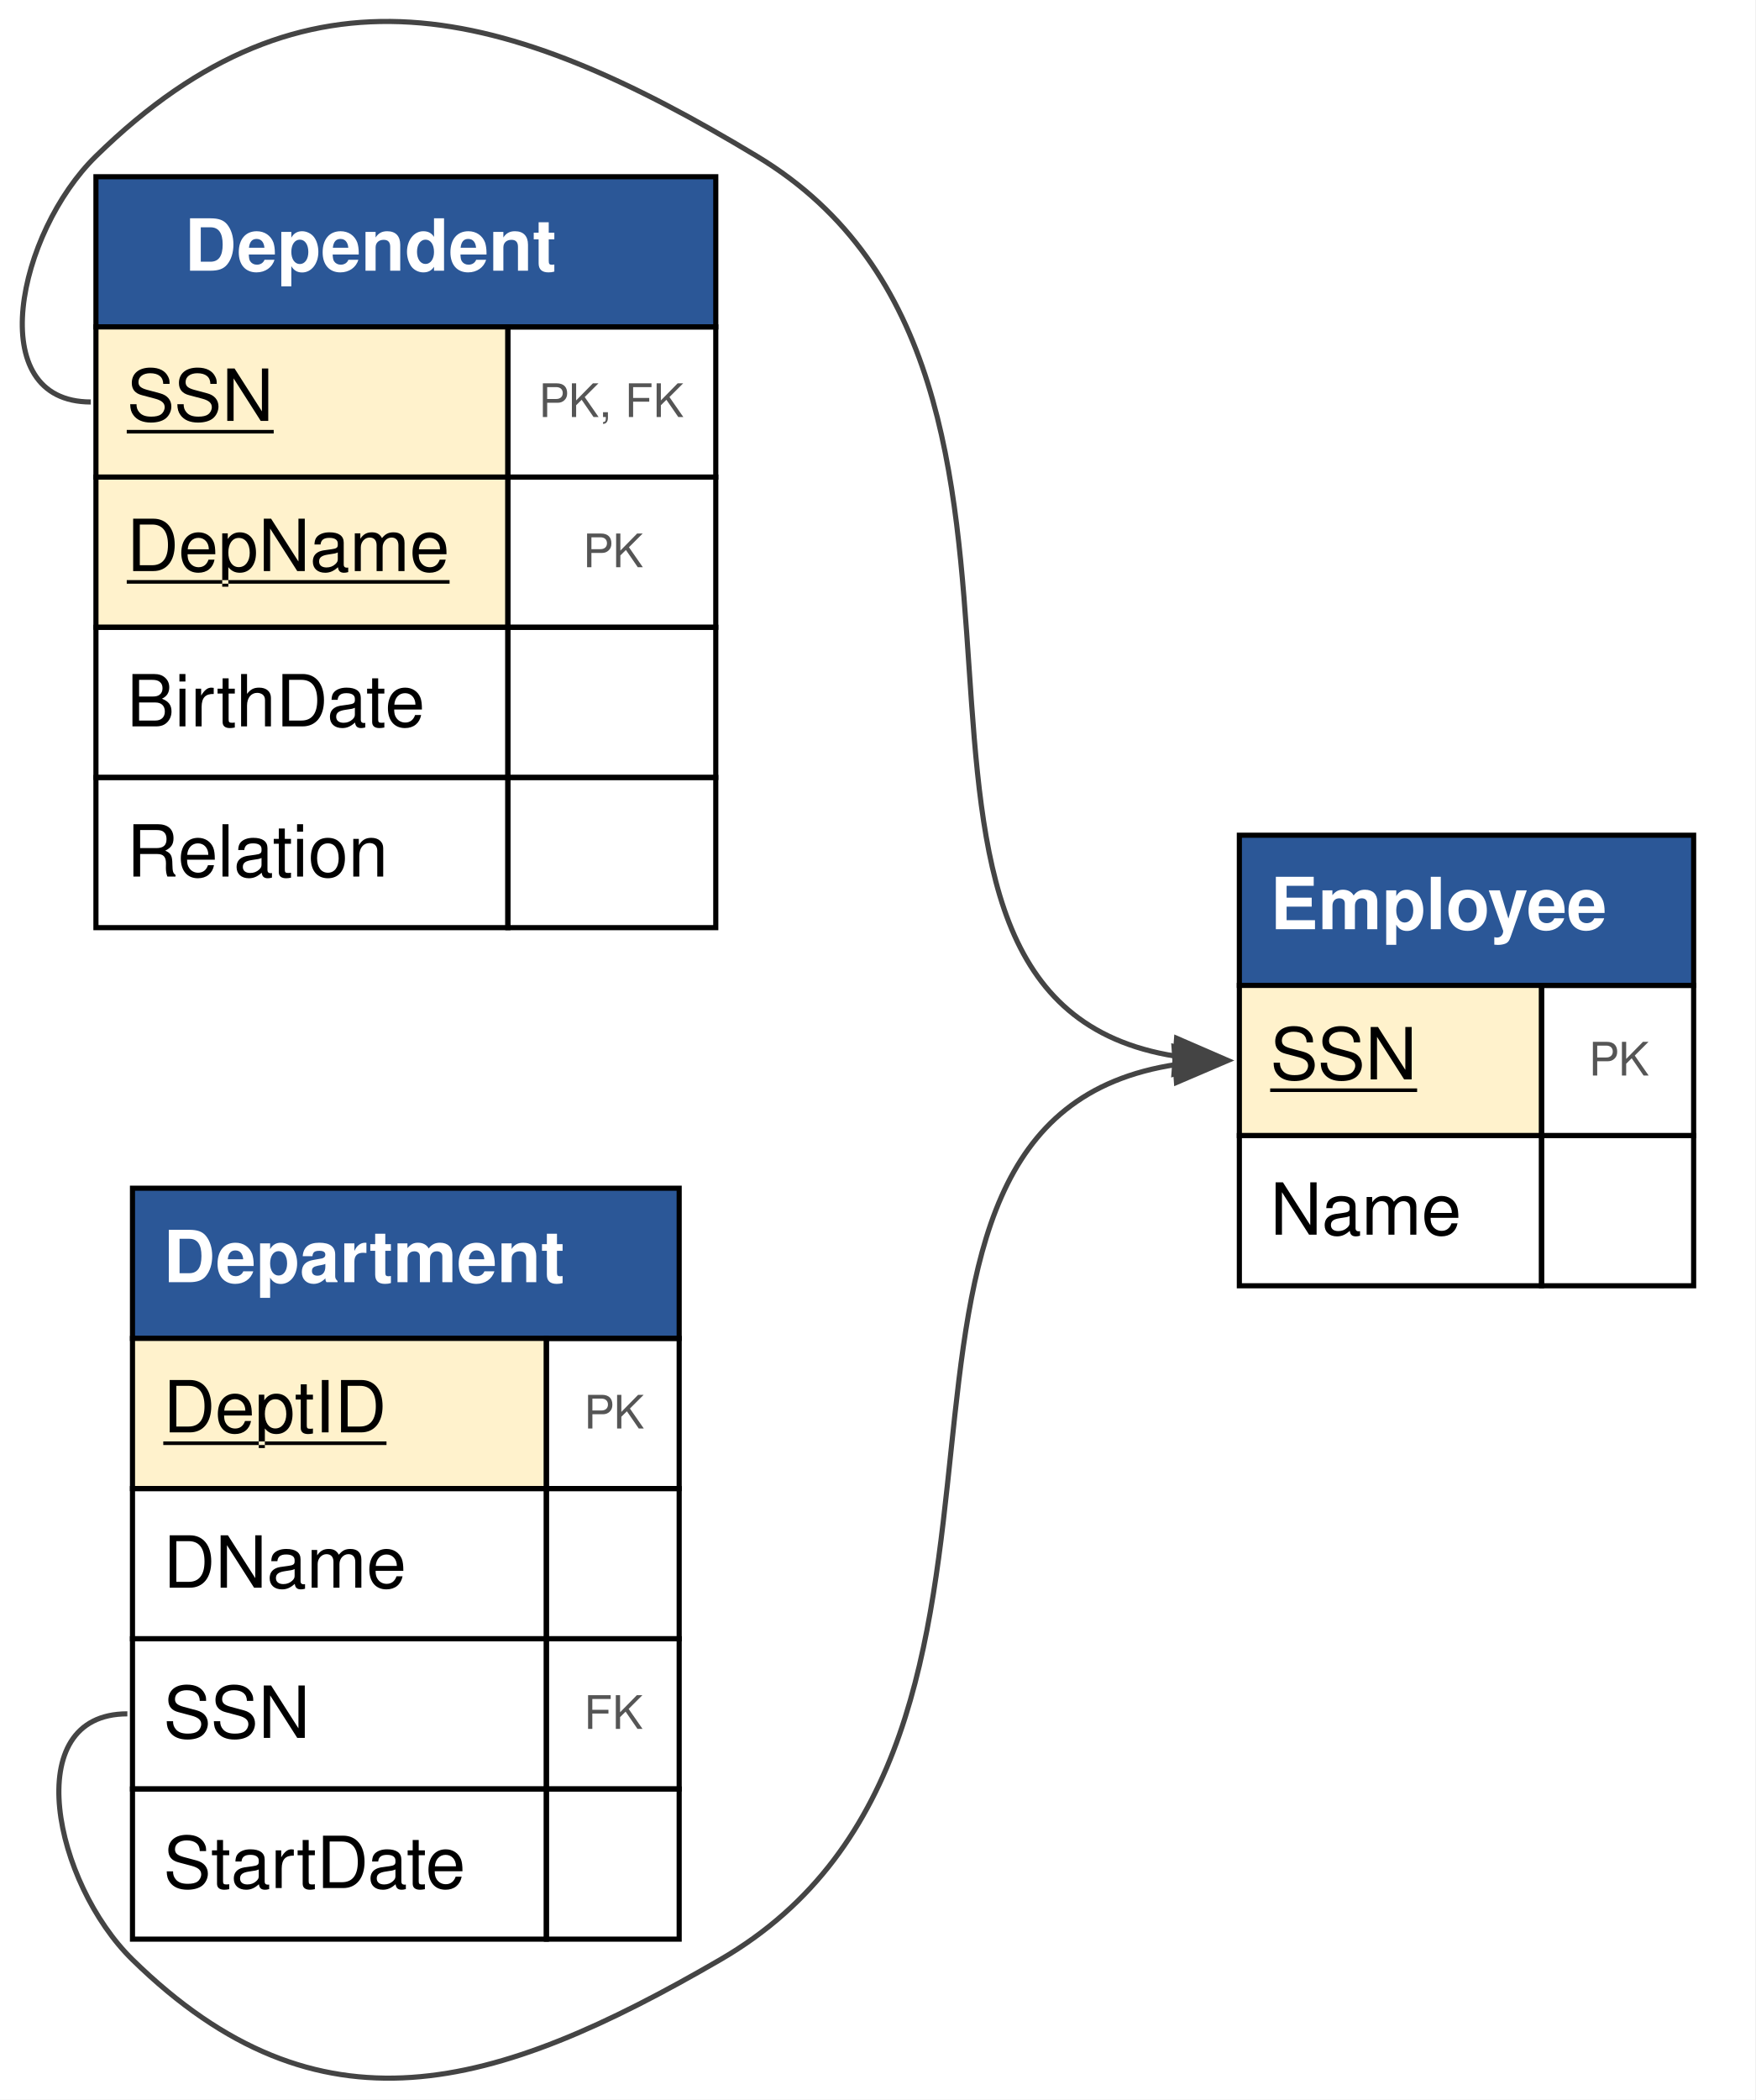
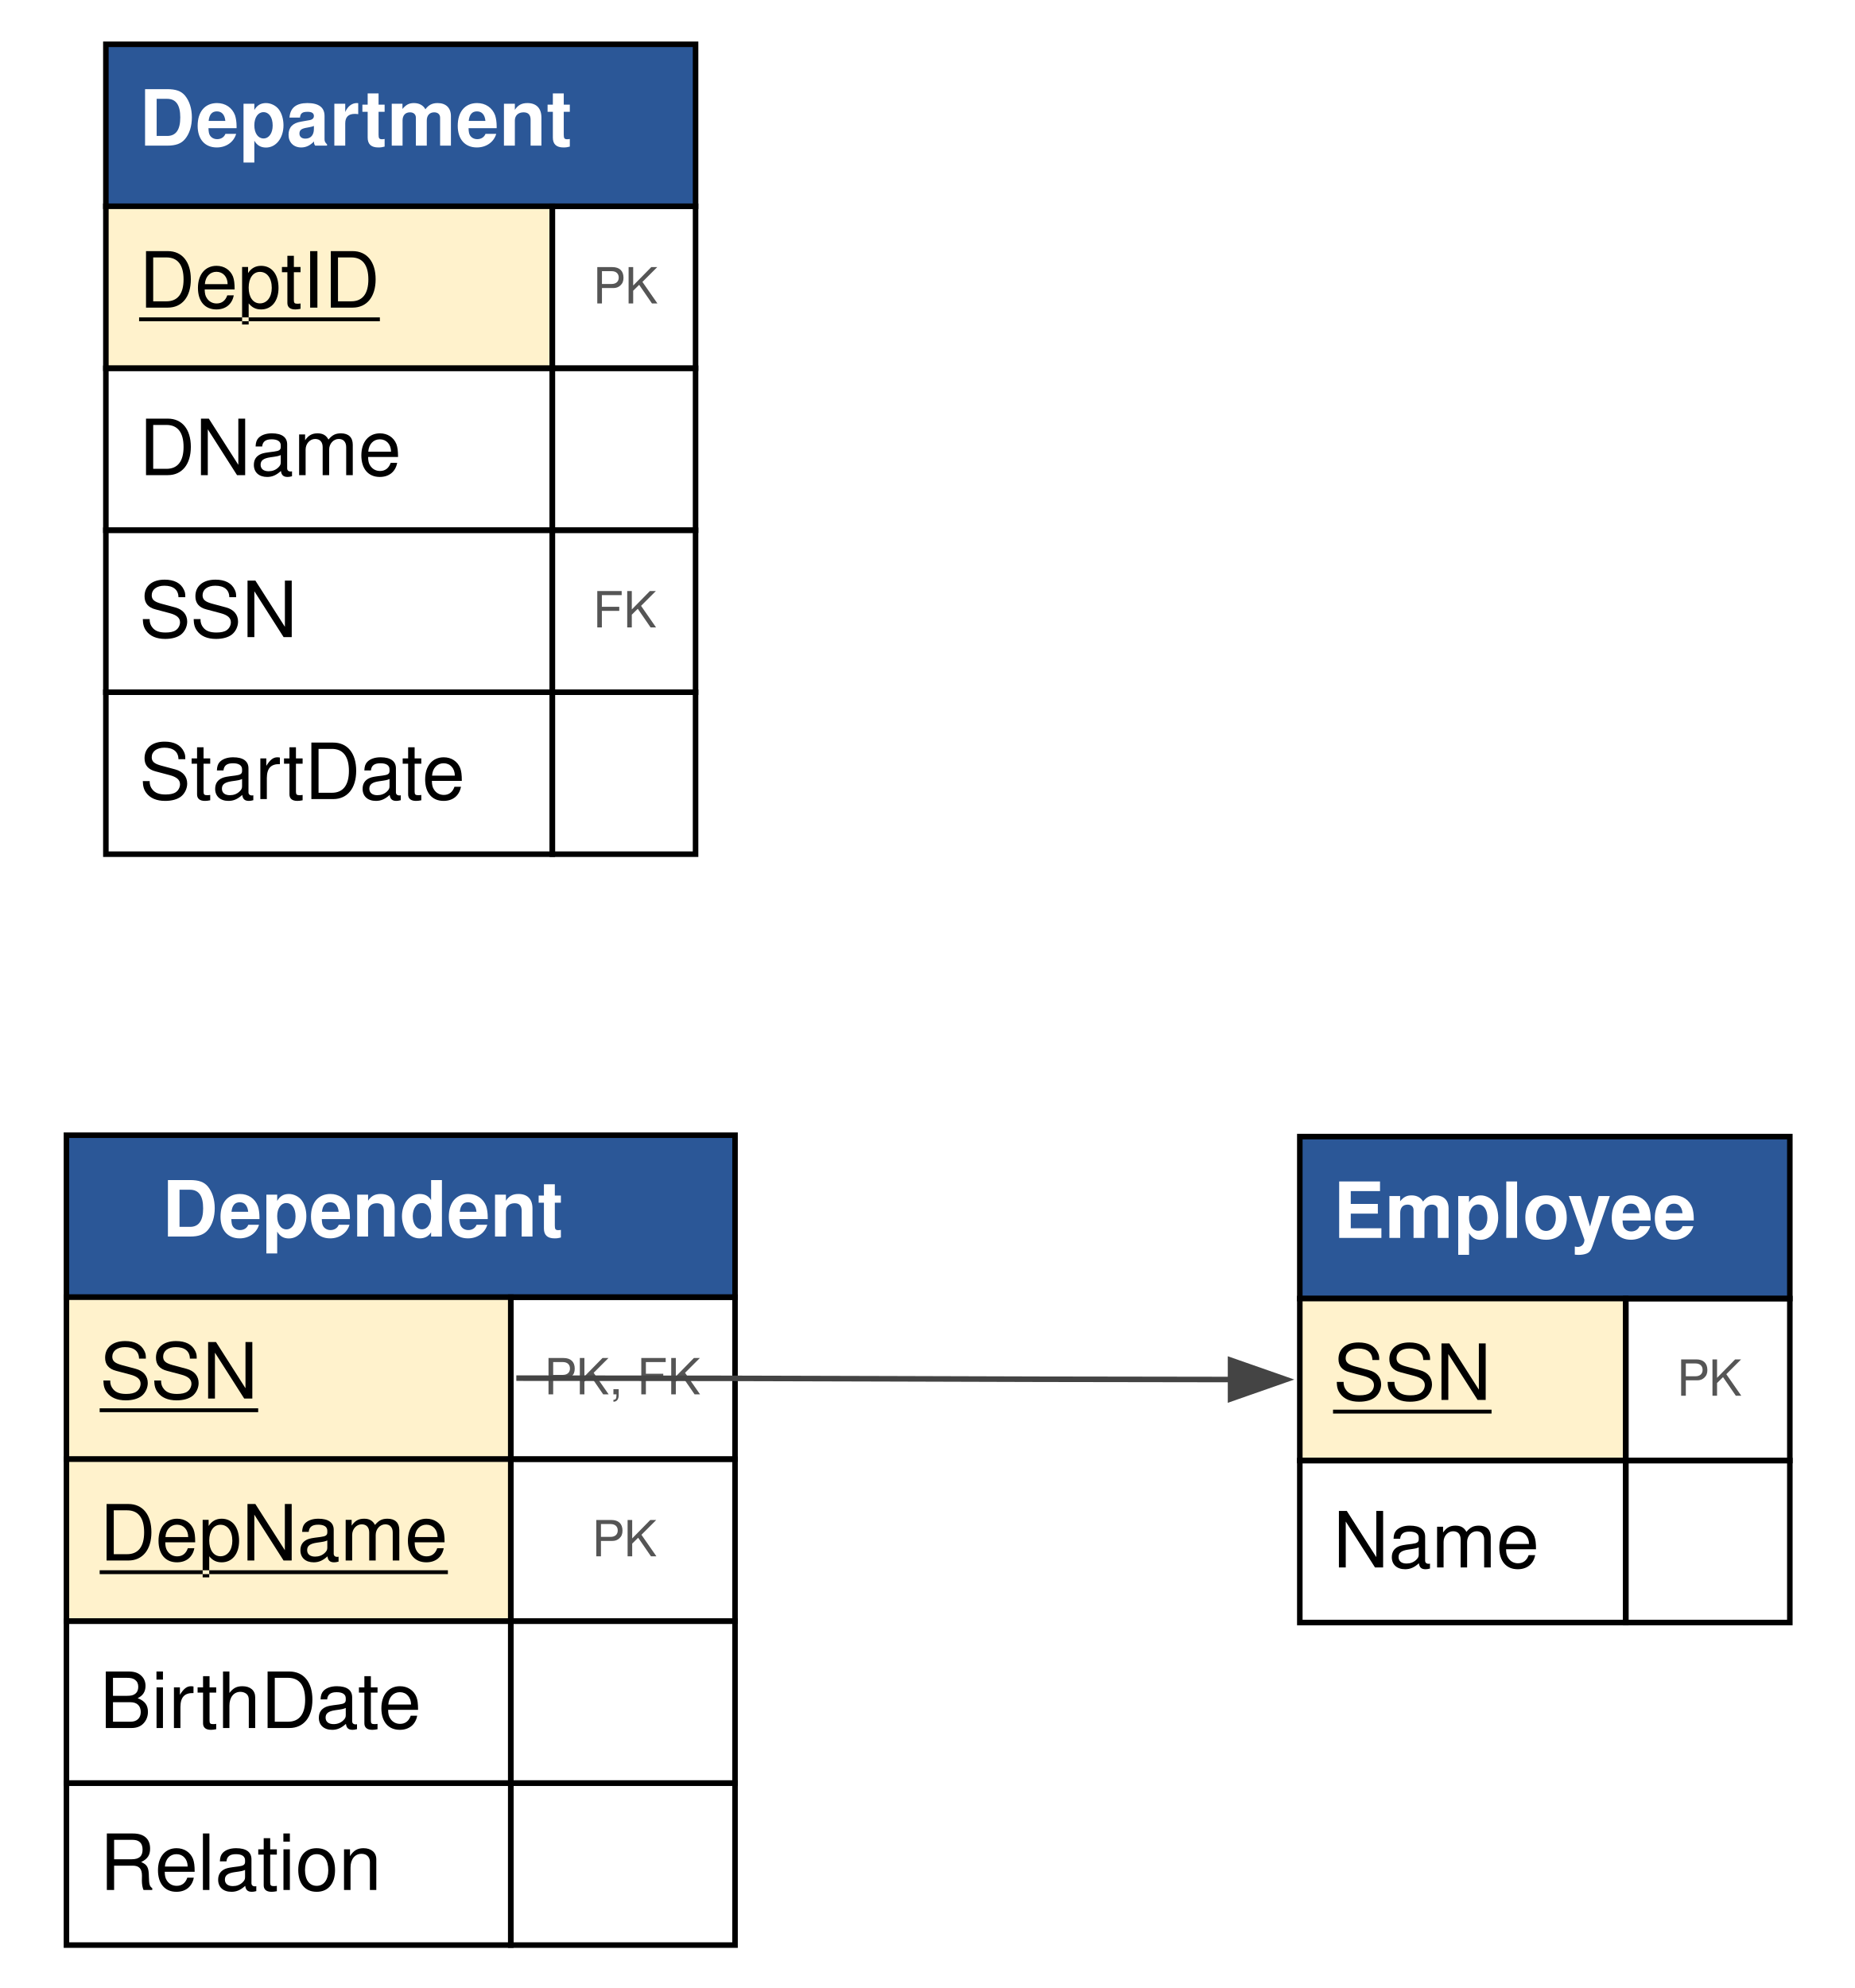
- <svg xmlns="http://www.w3.org/2000/svg" width="342pt" height="409pt" viewBox="0.00 0.00 342.00 409.00">
-   <g id="graph0" class="graph" transform="scale(1 1) rotate(0) translate(4 404.91)">
-     <polygon fill="white" stroke="none" points="-4,4 -4,-404.91 337.94,-404.91 337.94,4 -4,4" />
+ <svg xmlns="http://www.w3.org/2000/svg" width="335pt" height="359pt" viewBox="0.00 0.00 335.00 359.00">
+   <g id="graph0" class="graph" transform="scale(1 1) rotate(0) translate(4 355.25)">
+     <polygon fill="white" stroke="none" points="-4,4 -4,-355.25 331.25,-355.25 331.25,4 -4,4" />
    <g id="node1" class="node">
-       <polygon fill="#2b5797" stroke="none" points="237.44,-212.99 237.44,-242.24 325.94,-242.24 325.94,-212.99 237.44,-212.99" />
-       <polygon fill="none" stroke="black" points="237.44,-212.99 237.44,-242.24 325.94,-242.24 325.94,-212.99 237.44,-212.99" />
-       <text xml:space="preserve" text-anchor="start" x="243.44" y="-223.94" font-family="Helvetica,sans-Serif" font-weight="bold" font-size="14.00" fill="white">Employee</text>
-       <polygon fill="#fff2cc" stroke="none" points="237.44,-183.74 237.44,-212.99 296.31,-212.99 296.31,-183.74 237.44,-183.74" />
-       <polygon fill="none" stroke="black" points="237.44,-183.74 237.44,-212.99 296.31,-212.99 296.31,-183.74 237.44,-183.74" />
-       <text xml:space="preserve" text-anchor="start" x="243.44" y="-194.69" font-family="Helvetica,sans-Serif" text-decoration="underline" font-size="14.00">SSN</text>
-       <polygon fill="none" stroke="black" points="296.31,-183.74 296.31,-212.99 325.94,-212.99 325.94,-183.74 296.31,-183.74" />
-       <text xml:space="preserve" text-anchor="start" x="305.5" y="-195.44" font-family="Helvetica,sans-Serif" font-size="9.00" fill="#555555">PK</text>
-       <polygon fill="none" stroke="black" points="237.44,-154.49 237.44,-183.74 296.31,-183.74 296.31,-154.49 237.44,-154.49" />
-       <text xml:space="preserve" text-anchor="start" x="243.44" y="-164.44" font-family="Helvetica,sans-Serif" font-size="14.00">Name</text>
-       <polygon fill="none" stroke="black" points="296.31,-154.49 296.31,-183.74 325.94,-183.74 325.94,-154.49 296.31,-154.49" />
-       <text xml:space="preserve" text-anchor="start" x="308.88" y="-164.44" font-family="Helvetica,sans-Serif" font-size="14.00"> </text>
+       <polygon fill="#2b5797" stroke="none" points="230.75,-120.75 230.75,-150 319.25,-150 319.25,-120.75 230.75,-120.75" />
+       <polygon fill="none" stroke="black" points="230.75,-120.75 230.75,-150 319.25,-150 319.25,-120.75 230.75,-120.75" />
+       <text xml:space="preserve" text-anchor="start" x="236.75" y="-131.7" font-family="Helvetica,sans-Serif" font-weight="bold" font-size="14.00" fill="white">Employee</text>
+       <polygon fill="#fff2cc" stroke="none" points="230.75,-91.5 230.75,-120.75 289.62,-120.75 289.62,-91.5 230.75,-91.5" />
+       <polygon fill="none" stroke="black" points="230.75,-91.5 230.75,-120.75 289.62,-120.75 289.62,-91.5 230.75,-91.5" />
+       <text xml:space="preserve" text-anchor="start" x="236.75" y="-102.45" font-family="Helvetica,sans-Serif" text-decoration="underline" font-size="14.00">SSN</text>
+       <polygon fill="none" stroke="black" points="289.62,-91.5 289.62,-120.75 319.25,-120.75 319.25,-91.5 289.62,-91.5" />
+       <text xml:space="preserve" text-anchor="start" x="298.81" y="-103.2" font-family="Helvetica,sans-Serif" font-size="9.00" fill="#555555">PK</text>
+       <polygon fill="none" stroke="black" points="230.75,-62.25 230.75,-91.5 289.62,-91.5 289.62,-62.25 230.75,-62.25" />
+       <text xml:space="preserve" text-anchor="start" x="236.75" y="-72.2" font-family="Helvetica,sans-Serif" font-size="14.00">Name</text>
+       <polygon fill="none" stroke="black" points="289.62,-62.25 289.62,-91.5 319.25,-91.5 319.25,-62.25 289.62,-62.25" />
+       <text xml:space="preserve" text-anchor="start" x="302.19" y="-72.2" font-family="Helvetica,sans-Serif" font-size="14.00"> </text>
    </g>
    <g id="node2" class="node">
-       <polygon fill="#2b5797" stroke="none" points="14.69,-341.24 14.69,-370.49 135.44,-370.49 135.44,-341.24 14.69,-341.24" />
-       <polygon fill="none" stroke="black" points="14.69,-341.24 14.69,-370.49 135.44,-370.49 135.44,-341.24 14.69,-341.24" />
-       <text xml:space="preserve" text-anchor="start" x="31.94" y="-352.19" font-family="Helvetica,sans-Serif" font-weight="bold" font-size="14.00" fill="white">Dependent</text>
-       <polygon fill="#fff2cc" stroke="none" points="14.69,-311.99 14.69,-341.24 94.94,-341.24 94.94,-311.99 14.69,-311.99" />
-       <polygon fill="none" stroke="black" points="14.69,-311.99 14.69,-341.24 94.94,-341.24 94.94,-311.99 14.69,-311.99" />
-       <text xml:space="preserve" text-anchor="start" x="20.69" y="-322.94" font-family="Helvetica,sans-Serif" text-decoration="underline" font-size="14.00">SSN</text>
-       <polygon fill="none" stroke="black" points="94.94,-311.99 94.94,-341.24 135.44,-341.24 135.44,-311.99 94.94,-311.99" />
-       <text xml:space="preserve" text-anchor="start" x="100.94" y="-323.69" font-family="Helvetica,sans-Serif" font-size="9.00" fill="#555555">PK, FK</text>
-       <polygon fill="#fff2cc" stroke="none" points="14.69,-282.74 14.69,-311.99 94.94,-311.99 94.94,-282.74 14.69,-282.74" />
-       <polygon fill="none" stroke="black" points="14.69,-282.74 14.69,-311.99 94.94,-311.99 94.94,-282.74 14.69,-282.74" />
-       <text xml:space="preserve" text-anchor="start" x="20.69" y="-293.69" font-family="Helvetica,sans-Serif" text-decoration="underline" font-size="14.00">DepName</text>
-       <polygon fill="none" stroke="black" points="94.94,-282.74 94.94,-311.99 135.44,-311.99 135.44,-282.74 94.94,-282.74" />
-       <text xml:space="preserve" text-anchor="start" x="109.56" y="-294.44" font-family="Helvetica,sans-Serif" font-size="9.00" fill="#555555">PK</text>
-       <polygon fill="none" stroke="black" points="14.69,-253.49 14.69,-282.74 94.94,-282.74 94.94,-253.49 14.69,-253.49" />
-       <text xml:space="preserve" text-anchor="start" x="20.69" y="-263.44" font-family="Helvetica,sans-Serif" font-size="14.00">BirthDate</text>
-       <polygon fill="none" stroke="black" points="94.94,-253.49 94.94,-282.74 135.44,-282.74 135.44,-253.49 94.94,-253.49" />
-       <text xml:space="preserve" text-anchor="start" x="112.94" y="-263.44" font-family="Helvetica,sans-Serif" font-size="14.00"> </text>
-       <polygon fill="none" stroke="black" points="14.69,-224.24 14.69,-253.49 94.94,-253.49 94.94,-224.24 14.69,-224.24" />
-       <text xml:space="preserve" text-anchor="start" x="20.69" y="-234.19" font-family="Helvetica,sans-Serif" font-size="14.00">Relation</text>
-       <polygon fill="none" stroke="black" points="94.94,-224.24 94.94,-253.49 135.44,-253.49 135.44,-224.24 94.94,-224.24" />
-       <text xml:space="preserve" text-anchor="start" x="112.94" y="-234.19" font-family="Helvetica,sans-Serif" font-size="14.00"> </text>
+       <polygon fill="#2b5797" stroke="none" points="8,-121 8,-150.25 128.75,-150.25 128.75,-121 8,-121" />
+       <polygon fill="none" stroke="black" points="8,-121 8,-150.25 128.75,-150.25 128.75,-121 8,-121" />
+       <text xml:space="preserve" text-anchor="start" x="25.25" y="-131.95" font-family="Helvetica,sans-Serif" font-weight="bold" font-size="14.00" fill="white">Dependent</text>
+       <polygon fill="#fff2cc" stroke="none" points="8,-91.75 8,-121 88.25,-121 88.25,-91.75 8,-91.75" />
+       <polygon fill="none" stroke="black" points="8,-91.75 8,-121 88.25,-121 88.25,-91.75 8,-91.75" />
+       <text xml:space="preserve" text-anchor="start" x="14" y="-102.7" font-family="Helvetica,sans-Serif" text-decoration="underline" font-size="14.00">SSN</text>
+       <polygon fill="none" stroke="black" points="88.25,-91.75 88.25,-121 128.75,-121 128.75,-91.75 88.25,-91.75" />
+       <text xml:space="preserve" text-anchor="start" x="94.25" y="-103.45" font-family="Helvetica,sans-Serif" font-size="9.00" fill="#555555">PK, FK</text>
+       <polygon fill="#fff2cc" stroke="none" points="8,-62.5 8,-91.75 88.25,-91.75 88.25,-62.5 8,-62.5" />
+       <polygon fill="none" stroke="black" points="8,-62.5 8,-91.75 88.25,-91.75 88.25,-62.5 8,-62.5" />
+       <text xml:space="preserve" text-anchor="start" x="14" y="-73.45" font-family="Helvetica,sans-Serif" text-decoration="underline" font-size="14.00">DepName</text>
+       <polygon fill="none" stroke="black" points="88.25,-62.5 88.25,-91.75 128.75,-91.75 128.75,-62.5 88.25,-62.5" />
+       <text xml:space="preserve" text-anchor="start" x="102.88" y="-74.2" font-family="Helvetica,sans-Serif" font-size="9.00" fill="#555555">PK</text>
+       <polygon fill="none" stroke="black" points="8,-33.25 8,-62.5 88.25,-62.5 88.25,-33.25 8,-33.25" />
+       <text xml:space="preserve" text-anchor="start" x="14" y="-43.2" font-family="Helvetica,sans-Serif" font-size="14.00">BirthDate</text>
+       <polygon fill="none" stroke="black" points="88.25,-33.25 88.25,-62.5 128.75,-62.5 128.75,-33.25 88.25,-33.25" />
+       <text xml:space="preserve" text-anchor="start" x="106.25" y="-43.2" font-family="Helvetica,sans-Serif" font-size="14.00"> </text>
+       <polygon fill="none" stroke="black" points="8,-4 8,-33.25 88.25,-33.25 88.25,-4 8,-4" />
+       <text xml:space="preserve" text-anchor="start" x="14" y="-13.95" font-family="Helvetica,sans-Serif" font-size="14.00">Relation</text>
+       <polygon fill="none" stroke="black" points="88.25,-4 88.25,-33.25 128.75,-33.25 128.75,-4 88.25,-4" />
+       <text xml:space="preserve" text-anchor="start" x="106.25" y="-13.95" font-family="Helvetica,sans-Serif" font-size="14.00"> </text>
    </g>
    <g id="edge1" class="edge">
-       <path fill="none" stroke="#444444" d="M13.69,-326.62C-7.59,-326.62 -0.52,-359.6 14.69,-374.49 55.57,-414.53 94.43,-404.04 143.44,-374.49 215.7,-330.94 154.28,-210.41 225.01,-199.21" />
-       <polygon fill="#444444" stroke="#444444" points="225.21,-202.7 234.93,-198.48 224.7,-195.72 225.21,-202.7" />
+       <path fill="none" stroke="#444444" d="M89.25,-106.38C147.79,-106.38 165.17,-106.16 218.57,-106.13" />
+       <polygon fill="#444444" stroke="#444444" points="218.24,-109.63 228.24,-106.13 218.24,-102.63 218.24,-109.63" />
    </g>
    <g id="node3" class="node">
-       <polygon fill="#2b5797" stroke="none" points="21.81,-144.24 21.81,-173.49 128.31,-173.49 128.31,-144.24 21.81,-144.24" />
-       <polygon fill="none" stroke="black" points="21.81,-144.24 21.81,-173.49 128.31,-173.49 128.31,-144.24 21.81,-144.24" />
-       <text xml:space="preserve" text-anchor="start" x="27.81" y="-155.19" font-family="Helvetica,sans-Serif" font-weight="bold" font-size="14.00" fill="white">Department</text>
-       <polygon fill="#fff2cc" stroke="none" points="21.81,-114.99 21.81,-144.24 102.44,-144.24 102.44,-114.99 21.81,-114.99" />
-       <polygon fill="none" stroke="black" points="21.81,-114.99 21.81,-144.24 102.44,-144.24 102.44,-114.99 21.81,-114.99" />
-       <text xml:space="preserve" text-anchor="start" x="27.81" y="-125.94" font-family="Helvetica,sans-Serif" text-decoration="underline" font-size="14.00">DeptID</text>
-       <polygon fill="none" stroke="black" points="102.44,-114.99 102.44,-144.24 128.31,-144.24 128.31,-114.99 102.44,-114.99" />
-       <text xml:space="preserve" text-anchor="start" x="109.75" y="-126.69" font-family="Helvetica,sans-Serif" font-size="9.00" fill="#555555">PK</text>
-       <polygon fill="none" stroke="black" points="21.81,-85.74 21.81,-114.99 102.44,-114.99 102.44,-85.74 21.81,-85.74" />
-       <text xml:space="preserve" text-anchor="start" x="27.81" y="-95.69" font-family="Helvetica,sans-Serif" font-size="14.00">DName</text>
-       <polygon fill="none" stroke="black" points="102.44,-85.74 102.44,-114.99 128.31,-114.99 128.31,-85.74 102.44,-85.74" />
-       <text xml:space="preserve" text-anchor="start" x="113.13" y="-95.69" font-family="Helvetica,sans-Serif" font-size="14.00"> </text>
-       <polygon fill="none" stroke="black" points="21.81,-56.49 21.81,-85.74 102.44,-85.74 102.44,-56.49 21.81,-56.49" />
-       <text xml:space="preserve" text-anchor="start" x="27.81" y="-66.44" font-family="Helvetica,sans-Serif" font-size="14.00">SSN</text>
-       <polygon fill="none" stroke="black" points="102.44,-56.49 102.44,-85.74 128.31,-85.74 128.31,-56.49 102.44,-56.49" />
-       <text xml:space="preserve" text-anchor="start" x="109.75" y="-68.19" font-family="Helvetica,sans-Serif" font-size="9.00" fill="#555555">FK</text>
-       <polygon fill="none" stroke="black" points="21.81,-27.24 21.81,-56.49 102.44,-56.49 102.44,-27.24 21.81,-27.24" />
-       <text xml:space="preserve" text-anchor="start" x="27.81" y="-37.19" font-family="Helvetica,sans-Serif" font-size="14.00">StartDate</text>
-       <polygon fill="none" stroke="black" points="102.44,-27.24 102.44,-56.49 128.31,-56.49 128.31,-27.24 102.44,-27.24" />
-       <text xml:space="preserve" text-anchor="start" x="113.13" y="-37.19" font-family="Helvetica,sans-Serif" font-size="14.00"> </text>
-     </g>
-     <g id="edge2" class="edge">
-       <path fill="none" stroke="#444444" d="M20.81,-71.12C-0.47,-71.12 6.61,-38.13 21.81,-23.24 58.17,12.36 92.3,2.29 136.31,-23.24 210.38,-66.21 152.52,-186.85 225.28,-197.6" />
-       <polygon fill="#444444" stroke="#444444" points="224.71,-201.07 234.93,-198.26 225.19,-194.09 224.71,-201.07" />
+       <polygon fill="#2b5797" stroke="none" points="15.12,-318 15.12,-347.25 121.62,-347.25 121.62,-318 15.12,-318" />
+       <polygon fill="none" stroke="black" points="15.12,-318 15.12,-347.25 121.62,-347.25 121.62,-318 15.12,-318" />
+       <text xml:space="preserve" text-anchor="start" x="21.12" y="-328.95" font-family="Helvetica,sans-Serif" font-weight="bold" font-size="14.00" fill="white">Department</text>
+       <polygon fill="#fff2cc" stroke="none" points="15.12,-288.75 15.12,-318 95.75,-318 95.75,-288.75 15.12,-288.75" />
+       <polygon fill="none" stroke="black" points="15.12,-288.75 15.12,-318 95.75,-318 95.75,-288.75 15.12,-288.75" />
+       <text xml:space="preserve" text-anchor="start" x="21.12" y="-299.7" font-family="Helvetica,sans-Serif" text-decoration="underline" font-size="14.00">DeptID</text>
+       <polygon fill="none" stroke="black" points="95.75,-288.75 95.75,-318 121.62,-318 121.62,-288.75 95.75,-288.75" />
+       <text xml:space="preserve" text-anchor="start" x="103.06" y="-300.45" font-family="Helvetica,sans-Serif" font-size="9.00" fill="#555555">PK</text>
+       <polygon fill="none" stroke="black" points="15.12,-259.5 15.12,-288.75 95.75,-288.75 95.75,-259.5 15.12,-259.5" />
+       <text xml:space="preserve" text-anchor="start" x="21.12" y="-269.45" font-family="Helvetica,sans-Serif" font-size="14.00">DName</text>
+       <polygon fill="none" stroke="black" points="95.75,-259.5 95.75,-288.75 121.62,-288.75 121.62,-259.5 95.75,-259.5" />
+       <text xml:space="preserve" text-anchor="start" x="106.44" y="-269.45" font-family="Helvetica,sans-Serif" font-size="14.00"> </text>
+       <polygon fill="none" stroke="black" points="15.12,-230.25 15.12,-259.5 95.75,-259.5 95.75,-230.25 15.12,-230.25" />
+       <text xml:space="preserve" text-anchor="start" x="21.12" y="-240.2" font-family="Helvetica,sans-Serif" font-size="14.00">SSN</text>
+       <polygon fill="none" stroke="black" points="95.75,-230.25 95.75,-259.5 121.62,-259.5 121.62,-230.25 95.75,-230.25" />
+       <text xml:space="preserve" text-anchor="start" x="103.06" y="-241.95" font-family="Helvetica,sans-Serif" font-size="9.00" fill="#555555">FK</text>
+       <polygon fill="none" stroke="black" points="15.12,-201 15.12,-230.25 95.75,-230.25 95.75,-201 15.12,-201" />
+       <text xml:space="preserve" text-anchor="start" x="21.12" y="-210.95" font-family="Helvetica,sans-Serif" font-size="14.00">StartDate</text>
+       <polygon fill="none" stroke="black" points="95.75,-201 95.75,-230.25 121.62,-230.25 121.62,-201 95.75,-201" />
+       <text xml:space="preserve" text-anchor="start" x="106.44" y="-210.95" font-family="Helvetica,sans-Serif" font-size="14.00"> </text>
    </g>
  </g>
</svg>
